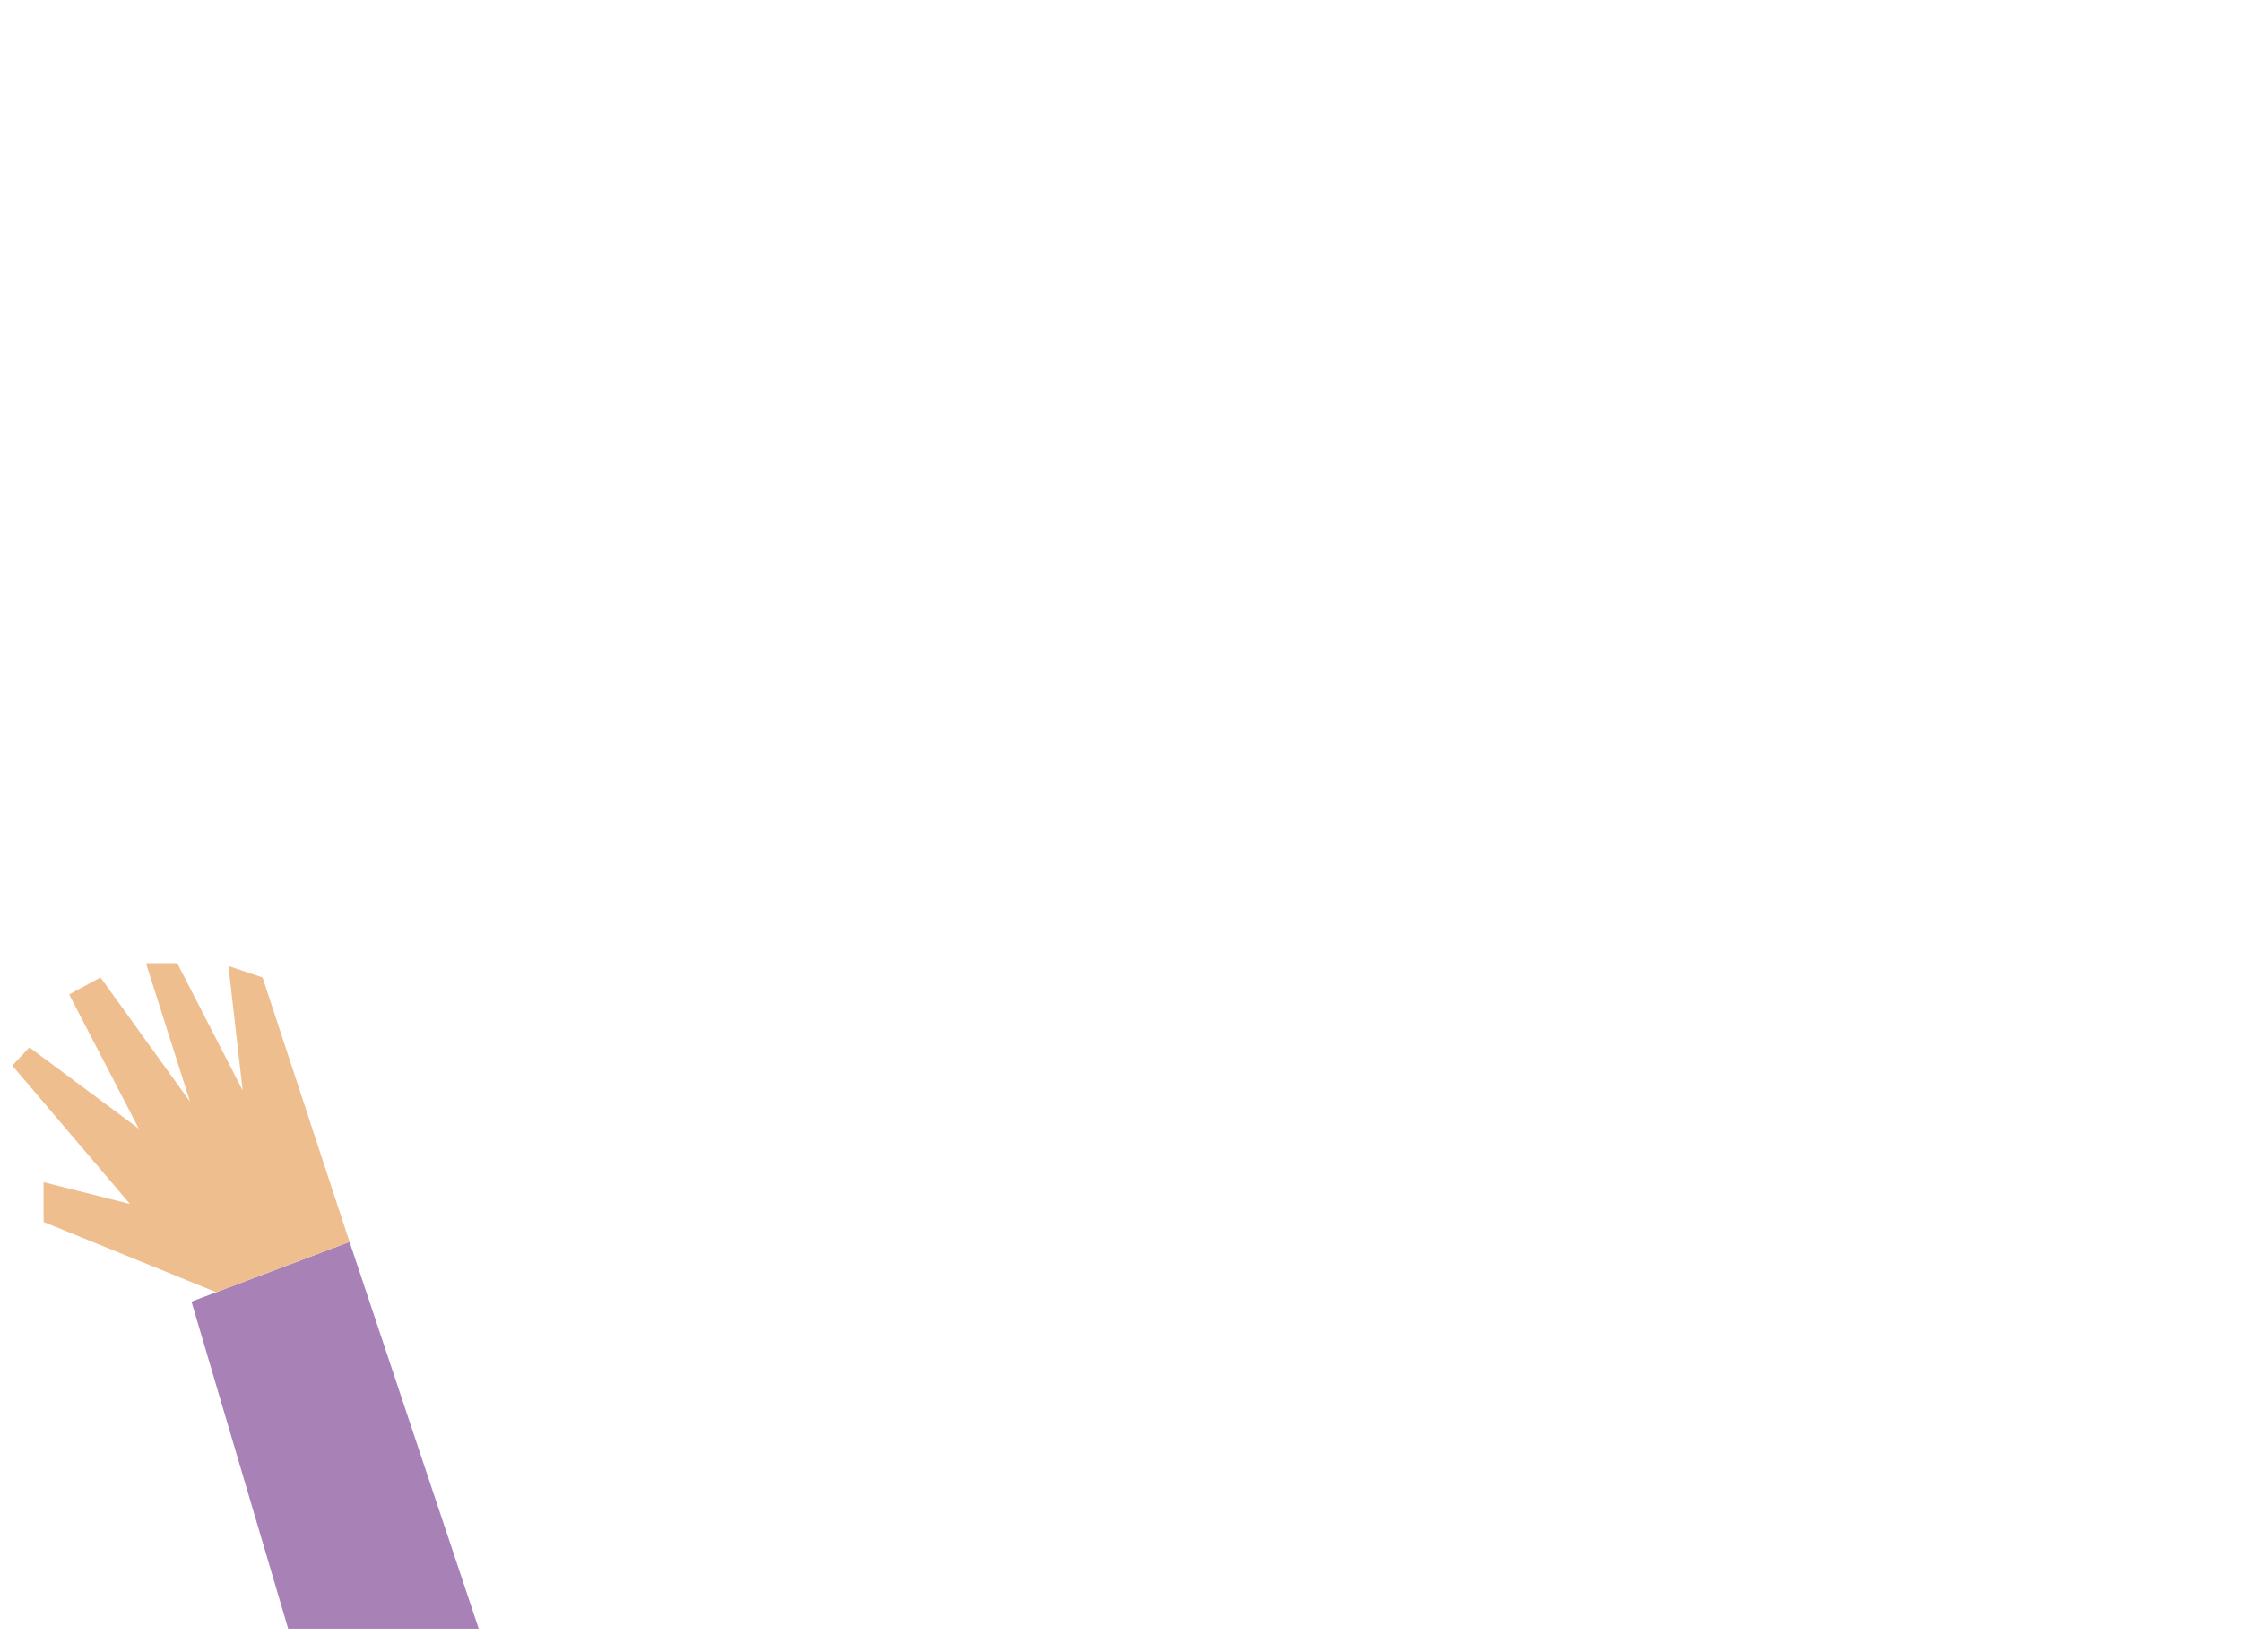
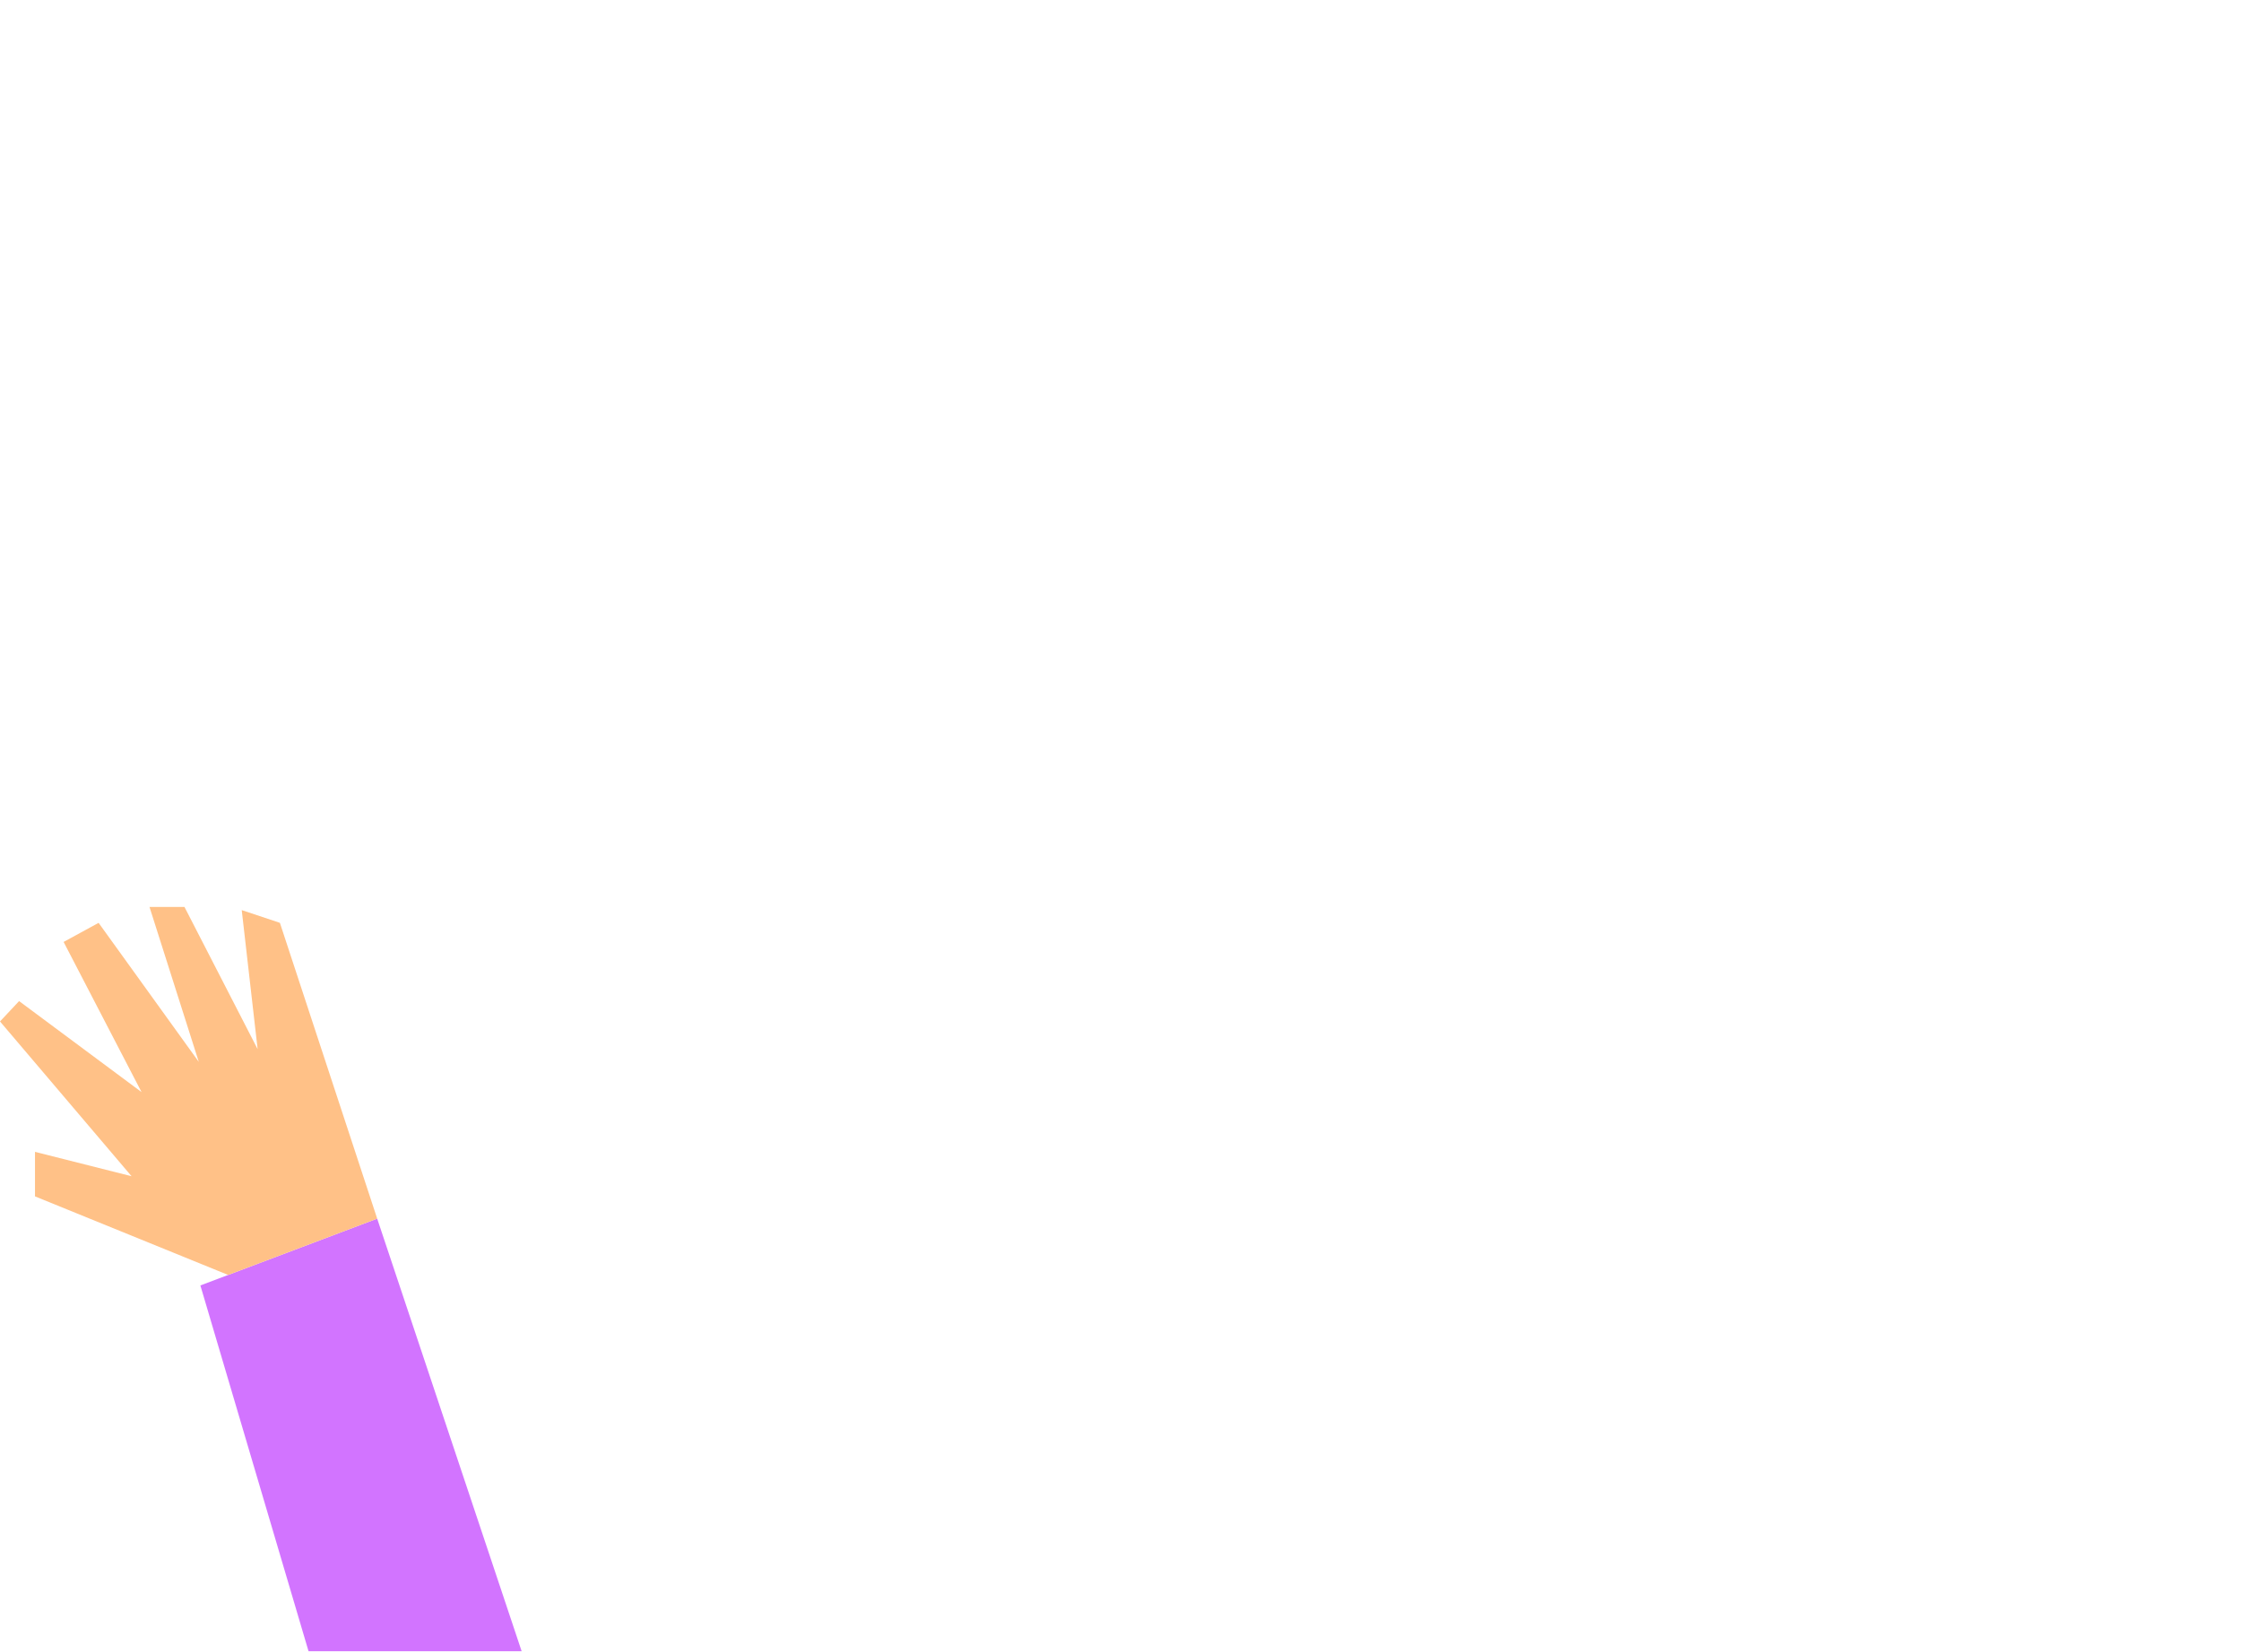
- <svg xmlns="http://www.w3.org/2000/svg" version="1.1" id="Слой_1" x="0px" y="0px" width="380px" height="280px" viewBox="0 0 380 280" enable-background="new 0 0 380 280" xml:space="preserve">
-   <polygon fill="#A881B7" points="81.169,276.17 59.27,210.59 32.466,220.716 48.861,276.17 " />
-   <polygon fill="#EFBE8E" points="36.674,219.126 7.391,207.214 7.391,200.463 22.033,204.159 2.087,180.693 4.981,177.606   23.545,191.403 11.731,168.637 17.036,165.745 32.225,186.822 24.751,163.334 30.055,163.334 41.146,184.893 38.735,163.815   44.521,165.745 59.27,210.59 " />
+ <svg xmlns="http://www.w3.org/2000/svg" version="1.1" id="Слой_2" x="0px" y="0px" width="380px" height="280px" viewBox="0 0 380 280" enable-background="new 0 0 380 280" xml:space="preserve">
+   <g>
+     <polygon fill="#D274FF" points="88.452,280 63.959,206.65 33.978,217.976 52.316,280  " />
+     <polygon fill="#FFC187" points="38.685,216.198 5.933,202.875 5.933,195.324 22.309,199.458 0,173.211 3.236,169.758    24.001,185.19 10.786,159.727 16.72,156.491 33.708,180.067 25.349,153.795 31.281,153.795 43.686,177.909 40.99,154.334    47.462,156.491 63.959,206.65  " />
+   </g>
</svg>
